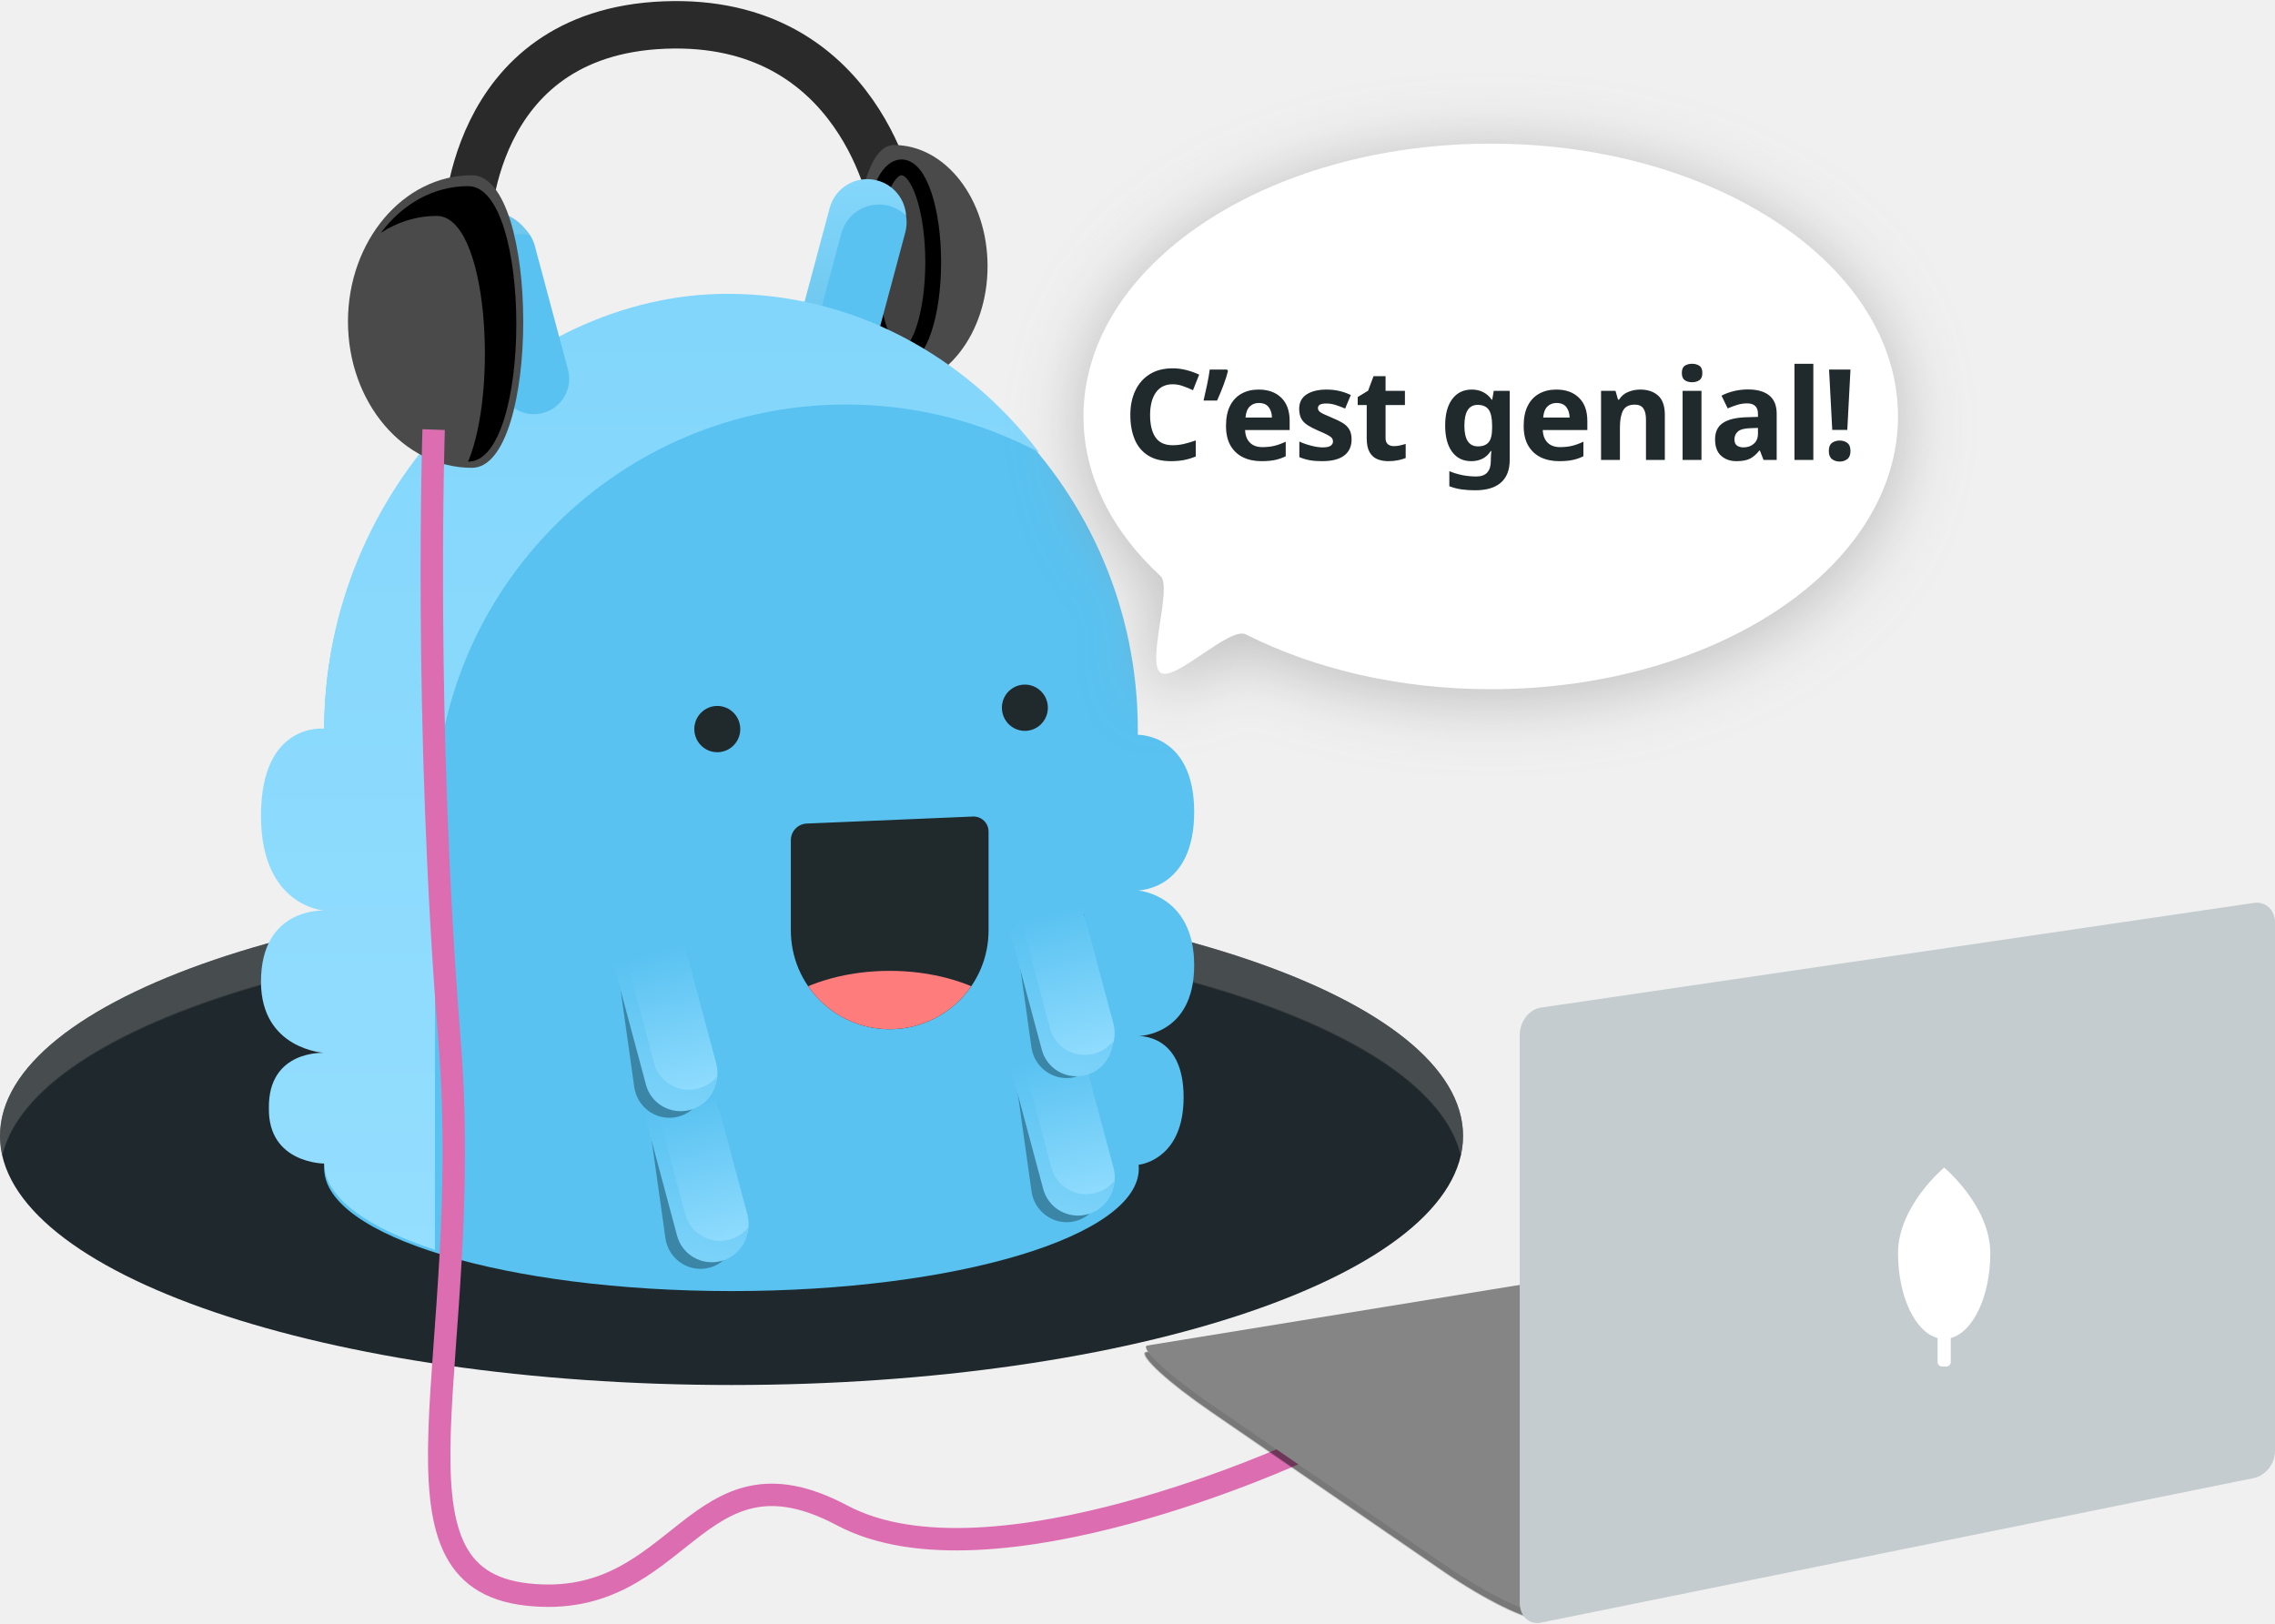
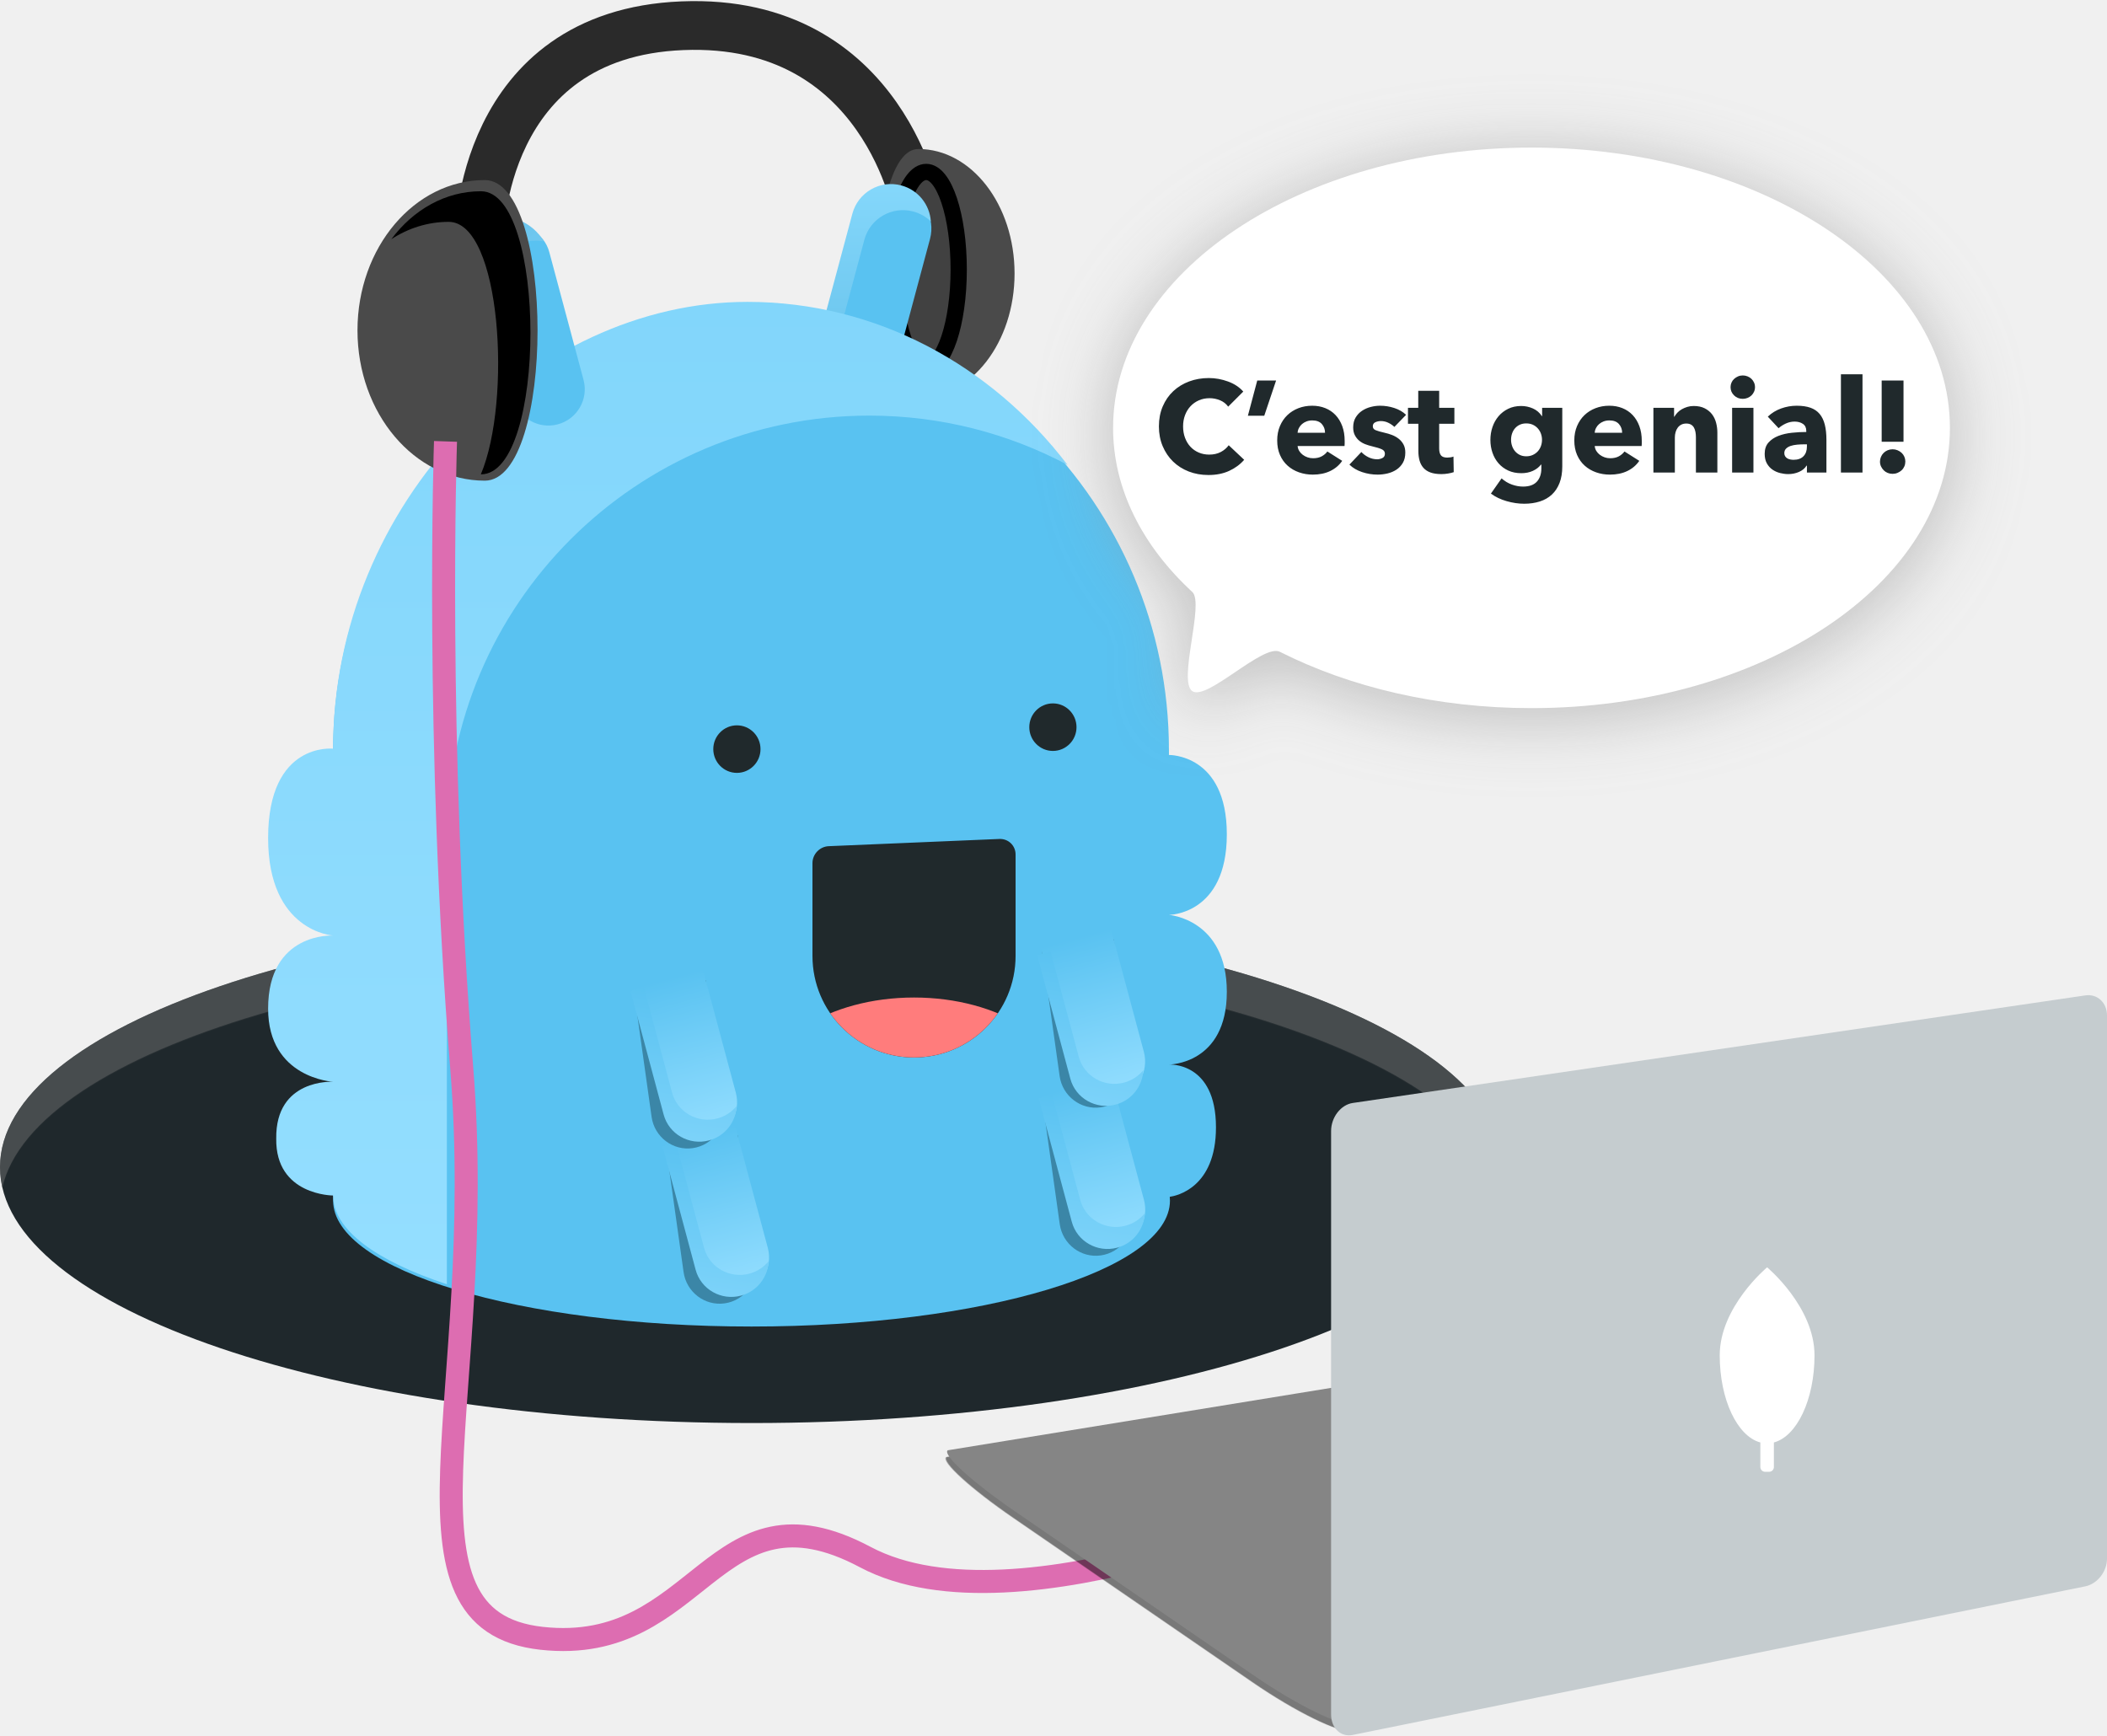
- <svg xmlns="http://www.w3.org/2000/svg" xmlns:xlink="http://www.w3.org/1999/xlink" width="1726px" height="1232px" viewBox="0 0 1726 1232" version="1.1">
+ <svg xmlns="http://www.w3.org/2000/svg" xmlns:xlink="http://www.w3.org/1999/xlink" width="1556px" height="1282px" viewBox="0 0 1556 1282" version="1.1">
  <defs>
    <ellipse id="path-1" cx="555" cy="844" rx="555" ry="189" />
    <filter x="-50%" y="-50%" width="200%" height="200%" filterUnits="objectBoundingBox" id="filter-2">
      <feOffset dx="0" dy="30" in="SourceAlpha" result="shadowOffsetInner1" />
      <feComposite in="shadowOffsetInner1" in2="SourceAlpha" operator="arithmetic" k2="-1" k3="1" result="shadowInnerInner1" />
      <feColorMatrix values="0 0 0 0 0.436   0 0 0 0 0.436   0 0 0 0 0.436  0 0 0 0.5 0" type="matrix" in="shadowInnerInner1" />
    </filter>
    <linearGradient x1="37.059%" y1="1.704%" x2="37.059%" y2="84.57%" id="linearGradient-3">
      <stop stop-color="#84D7FB" offset="0%" />
      <stop stop-color="#6BC5ED" offset="100%" />
    </linearGradient>
    <linearGradient x1="50%" y1="0%" x2="50%" y2="100%" id="linearGradient-4">
      <stop stop-color="#82D6FB" offset="0%" />
      <stop stop-color="#94DEFF" offset="100%" />
    </linearGradient>
    <linearGradient x1="37.059%" y1="1.704%" x2="62.941%" y2="98.296%" id="linearGradient-5">
      <stop stop-color="#67C2EB" offset="0%" />
      <stop stop-color="#89D9FD" offset="100%" />
    </linearGradient>
    <linearGradient x1="50%" y1="0%" x2="50%" y2="100%" id="linearGradient-6">
      <stop stop-color="#59C2F1" offset="0%" />
      <stop stop-color="#94DEFF" offset="100%" />
    </linearGradient>
    <linearGradient x1="0%" y1="31.685%" x2="98.296%" y2="62.941%" id="linearGradient-7">
      <stop stop-color="#59C2F1" offset="0%" />
      <stop stop-color="#7BD2F9" offset="100%" />
    </linearGradient>
    <path d="M309,414 C479.656,414 618,321.323 618,207 C618,92.677 479.656,0 309,0 C138.344,0 0,92.677 0,207 C0,252.273 21.696,294.152 58.502,328.224 C67.572,336.621 47.695,394.072 58.502,401.455 C69.309,408.837 110.813,366.158 123.166,372.397 C174.884,398.515 239.243,414 309,414 Z" id="path-8" />
    <filter x="-50%" y="-50%" width="200%" height="200%" filterUnits="objectBoundingBox" id="filter-9">
      <feMorphology radius="3" operator="dilate" in="SourceAlpha" result="shadowSpreadOuter1" />
      <feOffset dx="0" dy="6" in="shadowSpreadOuter1" result="shadowOffsetOuter1" />
      <feGaussianBlur stdDeviation="24" in="shadowOffsetOuter1" result="shadowBlurOuter1" />
      <feColorMatrix values="0 0 0 0 0.576   0 0 0 0 0.576   0 0 0 0 0.576  0 0 0 0.5 0" type="matrix" in="shadowBlurOuter1" />
    </filter>
    <path d="M0,18.46 C0,11.836 5.361,6.239 11.99,5.958 L138.01,0.625 C144.632,0.344 150,5.48 150,12.12 L150,86.997 C150,128.42 116.43,162 75,162 L75,162 C33.579,162 0,128.419 0,86.995 L0,18.46 Z" id="path-10" />
-     <path d="M919.173,1047.968 C887.854,1026.447 865.796,1006.368 869.901,1003.125 L1491,902 C1495.107,898.756 1718.833,1092.472 1710.001,1094.285 L1168.999,1205.363 C1160.163,1207.178 1127.598,1191.193 1096.292,1169.68 L919.173,1047.968 Z" id="path-12" />
+     <path d="M50.173,380.968 C18.854,359.447 -3.204,339.368 0.901,336.125 L622,235 C626.107,231.756 849.833,425.472 841.001,427.285 L299.999,538.363 C291.163,540.178 258.598,524.193 227.292,502.68 L50.173,380.968 Z" id="path-12" />
    <filter x="-50%" y="-50%" width="200%" height="200%" filterUnits="objectBoundingBox" id="filter-13">
      <feOffset dx="-1" dy="5" in="SourceAlpha" result="shadowOffsetOuter1" />
      <feColorMatrix values="0 0 0 0 0   0 0 0 0 0   0 0 0 0 0  0 0 0 0.5 0" type="matrix" in="shadowOffsetOuter1" />
    </filter>
  </defs>
  <g id="Logo" stroke="none" stroke-width="1" fill="none" fill-rule="evenodd">
    <g id="speak" transform="translate(0, 18)">
      <g>
        <path d="M354,157 C354,157 354,7 504,1 C654,-5 678,139 678,139" id="Path-6" stroke="#2A2A2A" stroke-width="36" />
        <g id="Oval-3">
          <use fill="#1F282C" fill-rule="evenodd" xlink:href="#path-1" />
          <use fill="black" fill-opacity="1" filter="url(#filter-2)" xlink:href="#path-1" />
        </g>
        <g id="Group-20" transform="translate(648, 91)">
          <g id="Group-19-Copy" fill="#4A4A4A">
            <path d="M71.812,184.955 C111.055,184.955 111.055,1.045 71.812,1.045 C32.569,1.045 0.755,42.214 0.755,93 C0.755,143.786 32.569,184.955 71.812,184.955 Z" id="Oval-10-Copy" transform="translate(51, 93) scale(-1, 1) translate(-51, -93) " />
          </g>
          <ellipse id="Oval-11" stroke="#000000" stroke-width="12" fill="#414141" cx="36" cy="90" rx="24" ry="72" />
        </g>
        <g id="caterpillar-body-copy" transform="translate(552, 541) rotate(-360) translate(-552, -541) translate(198, 109)">
          <path d="M665.861,756.912 C670.511,756.271 699.984,750.438 699.984,705.59 C699.984,656.902 665.247,659.239 665.247,659.239 C665.247,659.239 708,659.239 708,605.508 C708,551.778 665.247,548.705 665.247,548.705 C665.247,548.705 708,548.705 708,489.197 C708,429.689 665.247,430.596 665.247,430.596 L665.247,426.991 C665.247,244.737 517.502,96.984 335.249,96.984 L377.998,96.984 C195.748,96.984 48,244.73 48,426.984 L48,756.984 L48.132,756.984 C48.044,757.895 48,758.809 48,759.726 C48,811.088 186.344,852.726 357,852.726 C527.656,852.726 666,811.088 666,759.726 C666,758.785 665.954,757.847 665.861,756.912 Z" id="Combined-Shape" fill="#59C2F1" />
          <g id="eyes" transform="translate(322.32, 390.4853)" fill="#20292C">
            <ellipse id="Oval-4" cx="23.873" cy="35.778" rx="17.435" ry="17.555" />
            <ellipse id="Oval-4-Copy" cx="257.238" cy="19.573" rx="17.435" ry="17.555" />
          </g>
          <g id="Group-10" transform="translate(398.4988, 3.082623)">
            <rect id="Rectangle-3-Copy" fill="#59C2F1" transform="translate(49.88321, 83.25358) rotate(-345) translate(-49.88321, -83.25358) " x="20.377" y="7.634" width="59.012" height="151.239" rx="29.506" />
            <path d="M90.93,33.508 C90.156,21.212 81.67,10.232 69.111,6.867 C53.368,2.648 37.192,11.99 32.974,27.73 L8.35,119.63 C5.489,130.306 8.866,141.184 16.247,148.394 C16.051,145.28 16.349,142.08 17.202,138.899 L41.826,46.999 C46.044,31.259 62.219,21.917 77.963,26.136 C83.027,27.493 87.429,30.088 90.93,33.508 Z" id="Combined-Shape-Copy-4" fill="url(#linearGradient-3)" />
          </g>
          <path d="M590.351,216.341 C534.228,142.829 449.19,95.956 354,95.956 C195.748,95.956 48,243.702 48,425.956 C48,425.956 1.70592707e-13,420.546 0,491.956 C-1.63723202e-13,561.202 48,563.956 48,563.956 C48,563.956 4.57966998e-15,561.202 0,617.956 C0,669.399 48,671.956 48,671.956 C48,671.956 5.362,669.399 6,713.956 C5.362,755.956 48,755.956 48,755.956 C48,781.29 79.893,804.332 132,821.488 L132,491.957 C132,319.644 271.686,179.956 444,179.956 C496.889,179.956 546.705,193.116 590.351,216.341 Z" id="Combined-Shape-Copy-5" fill="url(#linearGradient-4)" />
          <g id="Group-9" transform="translate(132.9459, 30.60955)">
            <rect id="Rectangle-3-Copy-9" fill="#59C2F1" transform="translate(61.44249, 82.7337) rotate(-15) translate(-61.44249, -82.7337) " x="34.619" y="7.114" width="53.647" height="151.239" rx="26.824" />
            <path d="M70.638,20.649 C62.549,6.721 45.864,-0.656 29.56,3.713 C10.05,8.94 -1.52,28.99 3.707,48.497 L27.512,137.34 C31.339,151.621 43.117,161.656 56.808,163.952 C55.22,161.217 53.964,158.231 53.106,155.03 L29.301,66.187 C24.074,46.68 35.644,26.631 55.153,21.403 C60.374,20.004 65.634,19.81 70.638,20.649 Z" id="Combined-Shape-Copy-6" fill="url(#linearGradient-5)" />
          </g>
          <g id="Group-4-Copy" transform="translate(332.2668, 773.9384) rotate(-300) translate(-332.2668, -773.9384) translate(263.8668, 718.6149)">
            <g id="Group-2-Copy" transform="translate(-0, 0)">
              <path d="M94.736,-1.601 L94.736,92.808 C94.736,107.787 82.729,119.931 67.912,119.931 L67.912,119.931 C53.098,119.931 41.088,107.777 41.088,92.808 L41.088,-1.601" id="Rectangle-3-Copy-6" fill="#3B86A7" transform="translate(67.91201, 59.16471) rotate(-68) translate(-67.91201, -59.16471) " />
              <path d="M92.062,-9.731 L92.062,84.678 C92.062,99.657 80.056,111.801 65.239,111.801 L65.239,111.801 C50.425,111.801 38.415,99.647 38.415,84.678 L38.415,-9.731" id="Rectangle-3-Copy-2" fill="url(#linearGradient-6)" transform="translate(65.23891, 51.03475) rotate(-75) translate(-65.23891, -51.03475) " />
            </g>
            <path d="M113.593,38.357 C123.434,44.543 128.536,56.714 125.34,68.639 C121.423,83.257 106.509,91.962 92.05,88.087 L0.858,63.653 L3.499,53.794 L81.089,74.584 C95.548,78.458 110.463,69.754 114.38,55.136 C115.926,49.365 115.529,43.537 113.593,38.357 Z" id="Combined-Shape-Copy" fill="url(#linearGradient-7)" />
          </g>
          <g id="hand" transform="translate(308.6422, 659.3041) rotate(-300) translate(-308.6422, -659.3041) translate(240.2422, 603.9806)">
            <g id="Group-2" transform="translate(-0, 0)">
              <path d="M94.736,-1.601 L94.736,92.808 C94.736,107.787 82.729,119.931 67.912,119.931 L67.912,119.931 C53.098,119.931 41.088,107.777 41.088,92.808 L41.088,-1.601" id="Rectangle-3-Copy-6" fill="#3B86A7" transform="translate(67.91201, 59.16471) rotate(-68) translate(-67.91201, -59.16471) " />
              <path d="M92.062,-9.731 L92.062,84.678 C92.062,99.657 80.056,111.801 65.239,111.801 L65.239,111.801 C50.425,111.801 38.415,99.647 38.415,84.678 L38.415,-9.731" id="Rectangle-3-Copy-2" fill="url(#linearGradient-6)" transform="translate(65.23891, 51.03475) rotate(-75) translate(-65.23891, -51.03475) " />
            </g>
            <g id="Group-2-Copy-4" transform="translate(-0, 36.22764)" fill="url(#linearGradient-7)">
              <path d="M113.593,2.13 C123.434,8.316 128.536,20.486 125.34,32.412 C121.423,47.03 106.509,55.734 92.05,51.86 L0.858,27.425 L3.499,17.566 L81.089,38.356 C95.548,42.231 110.463,33.526 114.38,18.908 C115.926,13.138 115.529,7.309 113.593,2.13 Z" id="Combined-Shape" />
            </g>
          </g>
          <g id="Group-4-Copy-2" transform="translate(610.0569, 738.5286) rotate(-300) translate(-610.0569, -738.5286) translate(541.6569, 683.205)">
            <g id="Group-2-Copy" transform="translate(-0, 0)">
              <path d="M94.736,-1.601 L94.736,92.808 C94.736,107.787 82.729,119.931 67.912,119.931 L67.912,119.931 C53.098,119.931 41.088,107.777 41.088,92.808 L41.088,-1.601" id="Rectangle-3-Copy-6" fill="#3B86A7" transform="translate(67.91201, 59.16471) rotate(-68) translate(-67.91201, -59.16471) " />
              <path d="M92.062,-9.731 L92.062,84.678 C92.062,99.657 80.056,111.801 65.239,111.801 L65.239,111.801 C50.425,111.801 38.415,99.647 38.415,84.678 L38.415,-9.731" id="Rectangle-3-Copy-2" fill="url(#linearGradient-6)" transform="translate(65.23891, 51.03475) rotate(-75) translate(-65.23891, -51.03475) " />
            </g>
            <path d="M113.593,38.357 C123.434,44.543 128.536,56.714 125.34,68.639 C121.423,83.257 106.509,91.962 92.05,88.087 L0.858,63.653 L3.499,53.794 L81.089,74.584 C95.548,78.458 110.463,69.754 114.38,55.136 C115.926,49.365 115.529,43.537 113.593,38.357 Z" id="Combined-Shape-Copy" fill="url(#linearGradient-7)" />
          </g>
          <g id="Group-6-Copy" transform="translate(609.9749, 629.1544) rotate(-300) translate(-609.9749, -629.1544) translate(541.5749, 573.8309)">
            <g id="Group-2-Copy-2" transform="translate(-0, 0)">
              <path d="M94.736,-1.601 L94.736,92.808 C94.736,107.787 82.729,119.931 67.912,119.931 L67.912,119.931 C53.098,119.931 41.088,107.777 41.088,92.808 L41.088,-1.601" id="Rectangle-3-Copy-6" fill="#3B86A7" transform="translate(67.91201, 59.16471) rotate(-68) translate(-67.91201, -59.16471) " />
              <path d="M92.062,-9.731 L92.062,84.678 C92.062,99.657 80.056,111.801 65.239,111.801 L65.239,111.801 C50.425,111.801 38.415,99.647 38.415,84.678 L38.415,-9.731" id="Rectangle-3-Copy-2" fill="url(#linearGradient-6)" transform="translate(65.23891, 51.03475) rotate(-75) translate(-65.23891, -51.03475) " />
            </g>
            <path d="M116.275,41.058 C126.116,47.244 131.218,59.415 128.023,71.34 C124.106,85.958 109.191,94.663 94.732,90.788 L3.54,66.353 L6.182,56.495 L83.771,77.285 C98.231,81.159 113.145,72.454 117.062,57.837 C118.608,52.066 118.212,46.238 116.275,41.058 Z" id="Combined-Shape-Copy-3" fill="url(#linearGradient-7)" />
          </g>
        </g>
        <g id="Group-19" transform="translate(264, 115)">
          <path d="M94.029,222 C145.96,222 145.96,0 94.029,0 C42.098,0 0,49.696 0,111 C0,172.304 42.098,222 94.029,222 Z" id="Oval-10-Copy" fill="#4A4A4A" />
          <path d="M25.003,43.651 C41.17,21.943 64.828,8.251 91.184,8.251 C139.914,8.251 139.914,217.331 91.184,217.331 C91.155,217.331 91.126,217.331 91.097,217.331 C114.034,163.249 106.114,30.854 67.337,30.854 C51.996,30.854 37.57,35.493 25.003,43.651 Z" id="Combined-Shape" fill="#000000" />
        </g>
        <g id="Group-21" transform="translate(822, 91)">
          <g id="Oval-12">
            <use fill="black" fill-opacity="1" filter="url(#filter-9)" xlink:href="#path-8" />
            <use fill="#FFFFFF" fill-rule="evenodd" xlink:href="#path-8" />
          </g>
-           <text id="C’est-genial!" font-family="AvenirNext-Bold, Avenir Next" font-size="96" font-weight="bold" letter-spacing="-1.2" fill="#20292C">
-             <tspan x="30" y="240">C’est genial!</tspan>
-           </text>
+           <path d="M96.816,230.592 C93.808,234.048 90.096,236.784 85.68,238.8 C81.264,240.816 76.176,241.824 70.416,241.824 C65.168,241.824 60.32,240.96 55.872,239.232 C51.424,237.504 47.568,235.056 44.304,231.888 C41.04,228.72 38.48,224.928 36.624,220.512 C34.768,216.096 33.84,211.232 33.84,205.92 C33.84,200.48 34.784,195.552 36.672,191.136 C38.56,186.72 41.168,182.96 44.496,179.856 C47.824,176.752 51.728,174.368 56.208,172.704 C60.688,171.04 65.52,170.208 70.704,170.208 C75.504,170.208 80.224,171.056 84.864,172.752 C89.504,174.448 93.264,176.928 96.144,180.192 L85.008,191.328 C83.472,189.216 81.456,187.648 78.96,186.624 C76.464,185.6 73.904,185.088 71.28,185.088 C68.4,185.088 65.76,185.616 63.36,186.672 C60.96,187.728 58.896,189.184 57.168,191.04 C55.44,192.896 54.096,195.088 53.136,197.616 C52.176,200.144 51.696,202.912 51.696,205.92 C51.696,208.992 52.176,211.808 53.136,214.368 C54.096,216.928 55.424,219.12 57.12,220.944 C58.816,222.768 60.848,224.192 63.216,225.216 C65.584,226.24 68.176,226.752 70.992,226.752 C74.256,226.752 77.104,226.112 79.536,224.832 C81.968,223.552 83.92,221.888 85.392,219.84 L96.816,230.592 Z M111.648,198.048 L99.552,198.048 L106.464,172.032 L120.384,172.032 L111.648,198.048 Z M156.528,210.624 C156.528,208.128 155.744,205.984 154.176,204.192 C152.608,202.4 150.256,201.504 147.12,201.504 C145.584,201.504 144.176,201.744 142.896,202.224 C141.616,202.704 140.496,203.36 139.536,204.192 C138.576,205.024 137.808,206 137.232,207.12 C136.656,208.24 136.336,209.408 136.272,210.624 L156.528,210.624 Z M171.024,216.672 L171.024,218.592 C171.024,219.232 170.992,219.84 170.928,220.416 L136.272,220.416 C136.4,221.76 136.8,222.976 137.472,224.064 C138.144,225.152 139.008,226.096 140.064,226.896 C141.12,227.696 142.304,228.32 143.616,228.768 C144.928,229.216 146.288,229.44 147.696,229.44 C150.192,229.44 152.304,228.976 154.032,228.048 C155.76,227.12 157.168,225.92 158.256,224.448 L169.2,231.36 C166.96,234.624 164,237.136 160.32,238.896 C156.64,240.656 152.368,241.536 147.504,241.536 C143.92,241.536 140.528,240.976 137.328,239.856 C134.128,238.736 131.328,237.104 128.928,234.96 C126.528,232.816 124.64,230.176 123.264,227.04 C121.888,223.904 121.2,220.32 121.2,216.288 C121.2,212.384 121.872,208.848 123.216,205.68 C124.56,202.512 126.384,199.824 128.688,197.616 C130.992,195.408 133.712,193.696 136.848,192.48 C139.984,191.264 143.376,190.656 147.024,190.656 C150.544,190.656 153.776,191.248 156.72,192.432 C159.664,193.616 162.192,195.328 164.304,197.568 C166.416,199.808 168.064,202.528 169.248,205.728 C170.432,208.928 171.024,212.576 171.024,216.672 Z M207.744,206.304 C206.464,205.088 204.96,204.064 203.232,203.232 C201.504,202.4 199.68,201.984 197.76,201.984 C196.288,201.984 194.928,202.272 193.68,202.848 C192.432,203.424 191.808,204.416 191.808,205.824 C191.808,207.168 192.496,208.128 193.872,208.704 C195.248,209.28 197.472,209.92 200.544,210.624 C202.336,211.008 204.144,211.552 205.968,212.256 C207.792,212.96 209.44,213.888 210.912,215.04 C212.384,216.192 213.568,217.6 214.464,219.264 C215.36,220.928 215.808,222.912 215.808,225.216 C215.808,228.224 215.2,230.768 213.984,232.848 C212.768,234.928 211.184,236.608 209.232,237.888 C207.28,239.168 205.088,240.096 202.656,240.672 C200.224,241.248 197.792,241.536 195.36,241.536 C191.456,241.536 187.632,240.912 183.888,239.664 C180.144,238.416 177.024,236.576 174.528,234.144 L183.36,224.832 C184.768,226.368 186.496,227.648 188.544,228.672 C190.592,229.696 192.768,230.208 195.072,230.208 C196.352,230.208 197.616,229.904 198.864,229.296 C200.112,228.688 200.736,227.616 200.736,226.08 C200.736,224.608 199.968,223.52 198.432,222.816 C196.896,222.112 194.496,221.376 191.232,220.608 C189.568,220.224 187.904,219.712 186.24,219.072 C184.576,218.432 183.088,217.568 181.776,216.48 C180.464,215.392 179.392,214.048 178.56,212.448 C177.728,210.848 177.312,208.928 177.312,206.688 C177.312,203.808 177.92,201.36 179.136,199.344 C180.352,197.328 181.92,195.68 183.84,194.4 C185.76,193.12 187.888,192.176 190.224,191.568 C192.56,190.96 194.88,190.656 197.184,190.656 C200.768,190.656 204.272,191.216 207.696,192.336 C211.12,193.456 214.016,195.136 216.384,197.376 L207.744,206.304 Z M240.816,204 L240.816,222.24 C240.816,224.48 241.248,226.16 242.112,227.28 C242.976,228.4 244.528,228.96 246.768,228.96 C247.536,228.96 248.352,228.896 249.216,228.768 C250.08,228.64 250.8,228.448 251.376,228.192 L251.568,239.712 C250.48,240.096 249.104,240.432 247.44,240.72 C245.776,241.008 244.112,241.152 242.448,241.152 C239.248,241.152 236.56,240.752 234.384,239.952 C232.208,239.152 230.464,238 229.152,236.496 C227.84,234.992 226.896,233.2 226.32,231.12 C225.744,229.04 225.456,226.72 225.456,224.16 L225.456,204 L217.776,204 L217.776,192.192 L225.36,192.192 L225.36,179.616 L240.816,179.616 L240.816,192.192 L252.048,192.192 L252.048,204 L240.816,204 Z M331.728,235.488 C331.728,240.16 331.056,244.224 329.712,247.68 C328.368,251.136 326.48,254 324.048,256.272 C321.616,258.544 318.656,260.24 315.168,261.36 C311.68,262.48 307.824,263.04 303.6,263.04 C299.376,263.04 295.04,262.4 290.592,261.12 C286.144,259.84 282.288,257.984 279.024,255.552 L286.896,244.32 C289.2,246.368 291.744,247.888 294.528,248.88 C297.312,249.872 300.048,250.368 302.736,250.368 C307.344,250.368 310.752,249.152 312.96,246.72 C315.168,244.288 316.272,241.056 316.272,237.024 L316.272,234.144 L315.984,234.144 C314.512,236.064 312.528,237.6 310.032,238.752 C307.536,239.904 304.688,240.48 301.488,240.48 C297.84,240.48 294.608,239.824 291.792,238.512 C288.976,237.2 286.592,235.424 284.64,233.184 C282.688,230.944 281.2,228.336 280.176,225.36 C279.152,222.384 278.64,219.232 278.64,215.904 C278.64,212.576 279.152,209.408 280.176,206.4 C281.2,203.392 282.688,200.736 284.64,198.432 C286.592,196.128 288.976,194.288 291.792,192.912 C294.608,191.536 297.808,190.848 301.392,190.848 C304.4,190.848 307.28,191.456 310.032,192.672 C312.784,193.888 314.992,195.776 316.656,198.336 L316.848,198.336 L316.848,192.192 L331.728,192.192 L331.728,235.488 Z M316.752,215.808 C316.752,214.208 316.48,212.672 315.936,211.2 C315.392,209.728 314.608,208.432 313.584,207.312 C312.56,206.192 311.344,205.312 309.936,204.672 C308.528,204.032 306.928,203.712 305.136,203.712 C303.344,203.712 301.76,204.032 300.384,204.672 C299.008,205.312 297.84,206.176 296.88,207.264 C295.92,208.352 295.184,209.632 294.672,211.104 C294.16,212.576 293.904,214.144 293.904,215.808 C293.904,217.408 294.16,218.944 294.672,220.416 C295.184,221.888 295.92,223.184 296.88,224.304 C297.84,225.424 299.008,226.32 300.384,226.992 C301.76,227.664 303.344,228 305.136,228 C306.928,228 308.544,227.664 309.984,226.992 C311.424,226.32 312.64,225.44 313.632,224.352 C314.624,223.264 315.392,221.984 315.936,220.512 C316.48,219.04 316.752,217.472 316.752,215.808 Z M375.936,210.624 C375.936,208.128 375.152,205.984 373.584,204.192 C372.016,202.4 369.664,201.504 366.528,201.504 C364.992,201.504 363.584,201.744 362.304,202.224 C361.024,202.704 359.904,203.36 358.944,204.192 C357.984,205.024 357.216,206 356.64,207.12 C356.064,208.24 355.744,209.408 355.68,210.624 L375.936,210.624 Z M390.432,216.672 L390.432,218.592 C390.432,219.232 390.4,219.84 390.336,220.416 L355.68,220.416 C355.808,221.76 356.208,222.976 356.88,224.064 C357.552,225.152 358.416,226.096 359.472,226.896 C360.528,227.696 361.712,228.32 363.024,228.768 C364.336,229.216 365.696,229.44 367.104,229.44 C369.6,229.44 371.712,228.976 373.44,228.048 C375.168,227.12 376.576,225.92 377.664,224.448 L388.608,231.36 C386.368,234.624 383.408,237.136 379.728,238.896 C376.048,240.656 371.776,241.536 366.912,241.536 C363.328,241.536 359.936,240.976 356.736,239.856 C353.536,238.736 350.736,237.104 348.336,234.96 C345.936,232.816 344.048,230.176 342.672,227.04 C341.296,223.904 340.608,220.32 340.608,216.288 C340.608,212.384 341.28,208.848 342.624,205.68 C343.968,202.512 345.792,199.824 348.096,197.616 C350.4,195.408 353.12,193.696 356.256,192.48 C359.392,191.264 362.784,190.656 366.432,190.656 C369.952,190.656 373.184,191.248 376.128,192.432 C379.072,193.616 381.6,195.328 383.712,197.568 C385.824,199.808 387.472,202.528 388.656,205.728 C389.84,208.928 390.432,212.576 390.432,216.672 Z M430.416,240 L430.416,213.888 C430.416,212.544 430.304,211.264 430.08,210.048 C429.856,208.832 429.488,207.76 428.976,206.832 C428.464,205.904 427.744,205.168 426.816,204.624 C425.888,204.08 424.72,203.808 423.312,203.808 C421.904,203.808 420.672,204.08 419.616,204.624 C418.56,205.168 417.68,205.92 416.976,206.88 C416.272,207.84 415.744,208.944 415.392,210.192 C415.04,211.44 414.864,212.736 414.864,214.08 L414.864,240 L399.024,240 L399.024,192.192 L414.288,192.192 L414.288,198.816 L414.48,198.816 C415.056,197.792 415.808,196.784 416.736,195.792 C417.664,194.8 418.752,193.952 420,193.248 C421.248,192.544 422.608,191.968 424.08,191.52 C425.552,191.072 427.12,190.848 428.784,190.848 C431.984,190.848 434.704,191.424 436.944,192.576 C439.184,193.728 440.992,195.216 442.368,197.04 C443.744,198.864 444.736,200.96 445.344,203.328 C445.952,205.696 446.256,208.064 446.256,210.432 L446.256,240 L430.416,240 Z M474.048,176.928 C474.048,178.144 473.808,179.28 473.328,180.336 C472.848,181.392 472.208,182.304 471.408,183.072 C470.608,183.84 469.648,184.448 468.528,184.896 C467.408,185.344 466.24,185.568 465.024,185.568 C462.464,185.568 460.32,184.72 458.592,183.024 C456.864,181.328 456,179.296 456,176.928 C456,175.776 456.224,174.672 456.672,173.616 C457.12,172.56 457.76,171.648 458.592,170.88 C459.424,170.112 460.384,169.488 461.472,169.008 C462.56,168.528 463.744,168.288 465.024,168.288 C466.24,168.288 467.408,168.512 468.528,168.96 C469.648,169.408 470.608,170.016 471.408,170.784 C472.208,171.552 472.848,172.464 473.328,173.52 C473.808,174.576 474.048,175.712 474.048,176.928 Z M457.152,240 L457.152,192.192 L472.896,192.192 L472.896,240 L457.152,240 Z M512.4,219.168 L510.384,219.168 C508.656,219.168 506.912,219.248 505.152,219.408 C503.392,219.568 501.824,219.872 500.448,220.32 C499.072,220.768 497.936,221.424 497.04,222.288 C496.144,223.152 495.696,224.288 495.696,225.696 C495.696,226.592 495.904,227.36 496.32,228 C496.736,228.64 497.264,229.152 497.904,229.536 C498.544,229.92 499.28,230.192 500.112,230.352 C500.944,230.512 501.744,230.592 502.512,230.592 C505.712,230.592 508.16,229.712 509.856,227.952 C511.552,226.192 512.4,223.808 512.4,220.8 L512.4,219.168 Z M483.504,198.72 C486.32,196.032 489.6,194.016 493.344,192.672 C497.088,191.328 500.912,190.656 504.816,190.656 C508.848,190.656 512.256,191.152 515.04,192.144 C517.824,193.136 520.08,194.672 521.808,196.752 C523.536,198.832 524.8,201.456 525.6,204.624 C526.4,207.792 526.8,211.552 526.8,215.904 L526.8,240 L512.4,240 L512.4,234.912 L512.112,234.912 C510.896,236.896 509.056,238.432 506.592,239.52 C504.128,240.608 501.456,241.152 498.576,241.152 C496.656,241.152 494.672,240.896 492.624,240.384 C490.576,239.872 488.704,239.04 487.008,237.888 C485.312,236.736 483.92,235.2 482.832,233.28 C481.744,231.36 481.2,228.992 481.2,226.176 C481.2,222.72 482.144,219.936 484.032,217.824 C485.92,215.712 488.352,214.08 491.328,212.928 C494.304,211.776 497.616,211.008 501.264,210.624 C504.912,210.24 508.464,210.048 511.92,210.048 L511.92,209.28 C511.92,206.912 511.088,205.168 509.424,204.048 C507.76,202.928 505.712,202.368 503.28,202.368 C501.04,202.368 498.88,202.848 496.8,203.808 C494.72,204.768 492.944,205.92 491.472,207.264 L483.504,198.72 Z M537.504,240 L537.504,167.424 L553.44,167.424 L553.44,240 L537.504,240 Z M567.6,217.248 L567.6,172.032 L583.728,172.032 L583.728,217.248 L567.6,217.248 Z M585.072,231.84 C585.072,233.12 584.832,234.32 584.352,235.44 C583.872,236.56 583.2,237.52 582.336,238.32 C581.472,239.12 580.464,239.76 579.312,240.24 C578.16,240.72 576.944,240.96 575.664,240.96 C574.384,240.96 573.184,240.736 572.064,240.288 C570.944,239.84 569.968,239.2 569.136,238.368 C568.304,237.536 567.632,236.576 567.12,235.488 C566.608,234.4 566.352,233.216 566.352,231.936 C566.352,230.72 566.592,229.552 567.072,228.432 C567.552,227.312 568.208,226.336 569.04,225.504 C569.872,224.672 570.864,224.016 572.016,223.536 C573.168,223.056 574.384,222.816 575.664,222.816 C576.944,222.816 578.16,223.056 579.312,223.536 C580.464,224.016 581.472,224.656 582.336,225.456 C583.2,226.256 583.872,227.216 584.352,228.336 C584.832,229.456 585.072,230.624 585.072,231.84 Z" id="C’est-genial!" fill="#20292C" />
        </g>
        <g id="Group-16" transform="translate(600, 601)">
          <mask id="mask-11" fill="white">
            <use xlink:href="#path-10" />
          </mask>
          <use id="Mask" fill="#20292C" xlink:href="#path-10" />
          <ellipse id="Oval-5" fill="#FF7C7C" mask="url(#mask-11)" cx="75" cy="189.973" rx="113.571" ry="72.243" />
        </g>
      </g>
      <path d="M329,308 C329,308 321.554,528.884 341,771 C360.446,1013.116 282,1179 400,1192 C518,1205 526.136,1072 639,1132 C751.864,1192 987,1083 987,1083" id="Path-15" stroke="#DD6DB1" stroke-width="17" />
-       <g id="Rectangle-14">
-         <use fill="black" fill-opacity="1" filter="url(#filter-13)" xlink:href="#path-12" />
-         <use fill="#858585" fill-rule="evenodd" xlink:href="#path-12" />
+       <g id="Group-28" transform="translate(699, 717)">
+         <g id="Rectangle-14">
+           <use fill="black" fill-opacity="1" filter="url(#filter-13)" xlink:href="#path-12" />
+           <use fill="#858585" fill-rule="evenodd" xlink:href="#path-12" />
+         </g>
+         <path d="M284,100.351 C284,90.197 291.167,80.913 299.999,79.616 L841.001,0.162 C849.837,-1.135 857,5.488 857,14.937 L857,416.235 C857,425.692 849.833,434.813 841.001,436.605 L299.999,546.362 C291.163,548.155 284,541.367 284,531.222 L284,100.351 Z" id="Rectangle-7" fill="#C5CCCF" />
+         <path d="M611,330.342 C627.961,325.836 641,298.746 641,266 C641,230.101 606,201 606,201 C606,201 571,230.101 571,266 C571,298.746 584.039,325.836 601,330.342 L601,348.497 C601,350.429 602.566,352 604.498,352 L607.502,352 C609.438,352 611,350.432 611,348.497 L611,330.342 Z" id="Combined-Shape" fill="#FFFFFF" />
      </g>
-       <path d="M1153,767.351 C1153,757.197 1160.167,747.913 1168.999,746.616 L1710.001,667.162 C1718.837,665.865 1726,672.488 1726,681.937 L1726,1083.235 C1726,1092.692 1718.833,1101.813 1710.001,1103.605 L1168.999,1213.362 C1160.163,1215.155 1153,1208.367 1153,1198.222 L1153,767.351 Z" id="Rectangle-7" fill="#C5CCCF" />
-       <path d="M1480,997.342 C1496.961,992.836 1510,965.746 1510,933 C1510,897.101 1475,868 1475,868 C1475,868 1440,897.101 1440,933 C1440,965.746 1453.039,992.836 1470,997.342 L1470,1015.497 C1470,1017.429 1471.566,1019 1473.498,1019 L1476.502,1019 C1478.438,1019 1480,1017.432 1480,1015.497 L1480,997.342 Z" id="Combined-Shape" fill="#FFFFFF" />
    </g>
  </g>
</svg>
